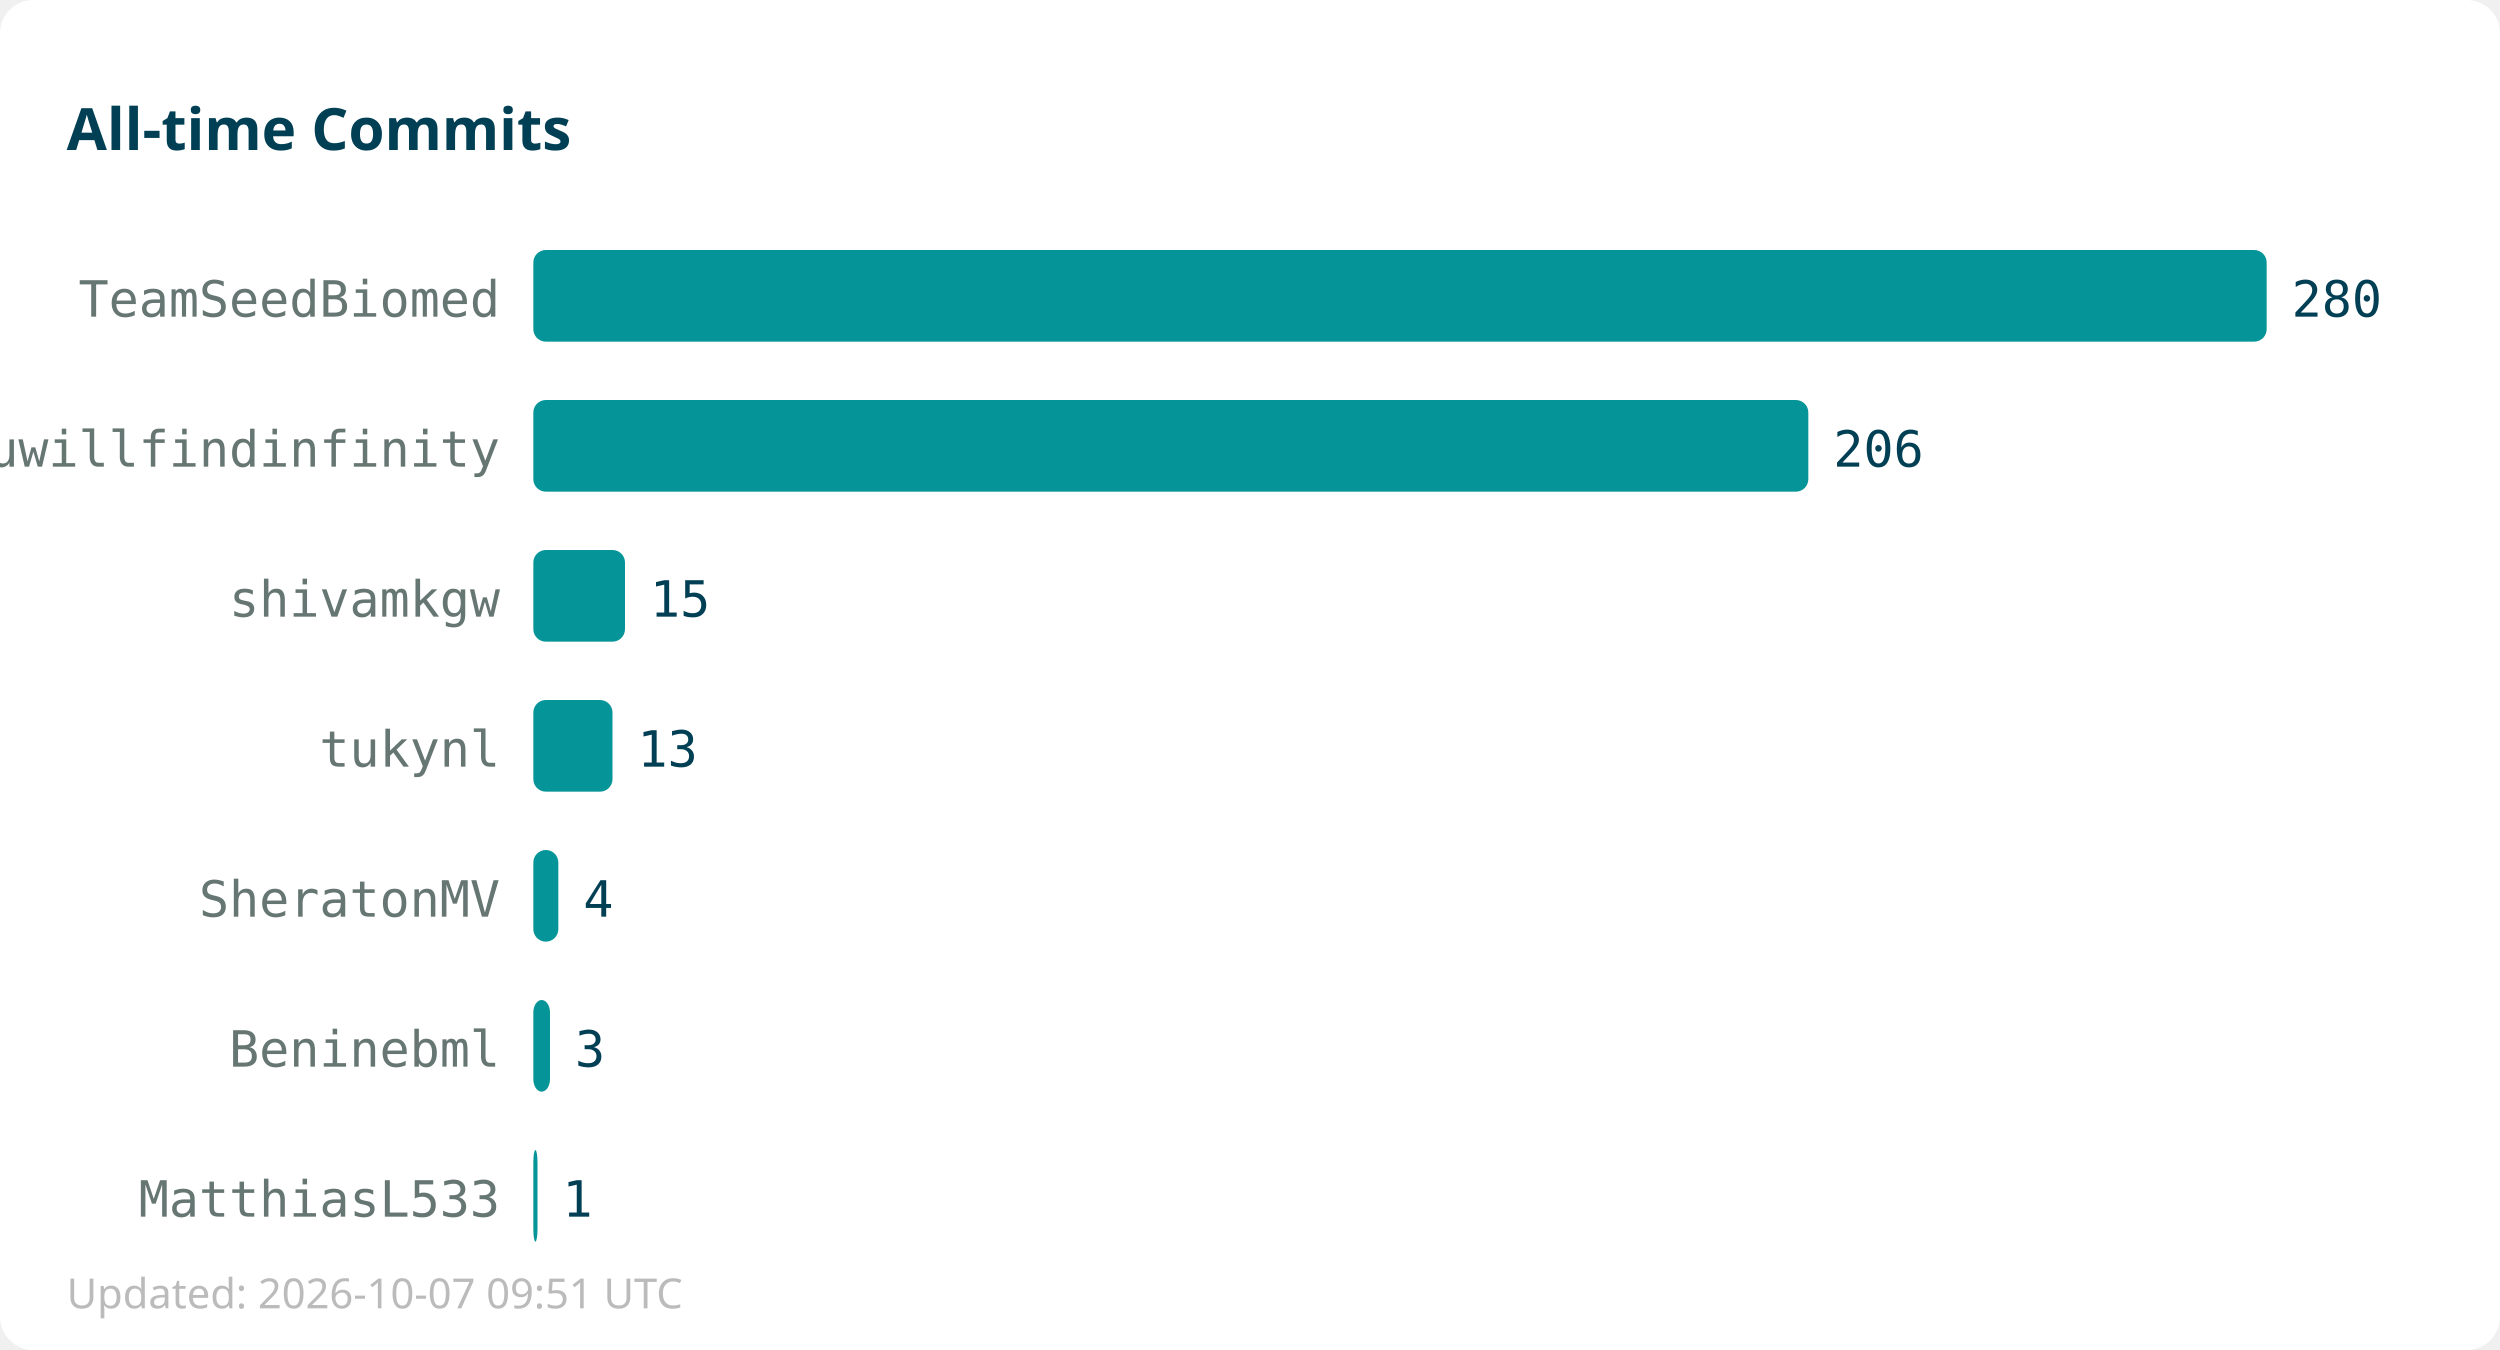
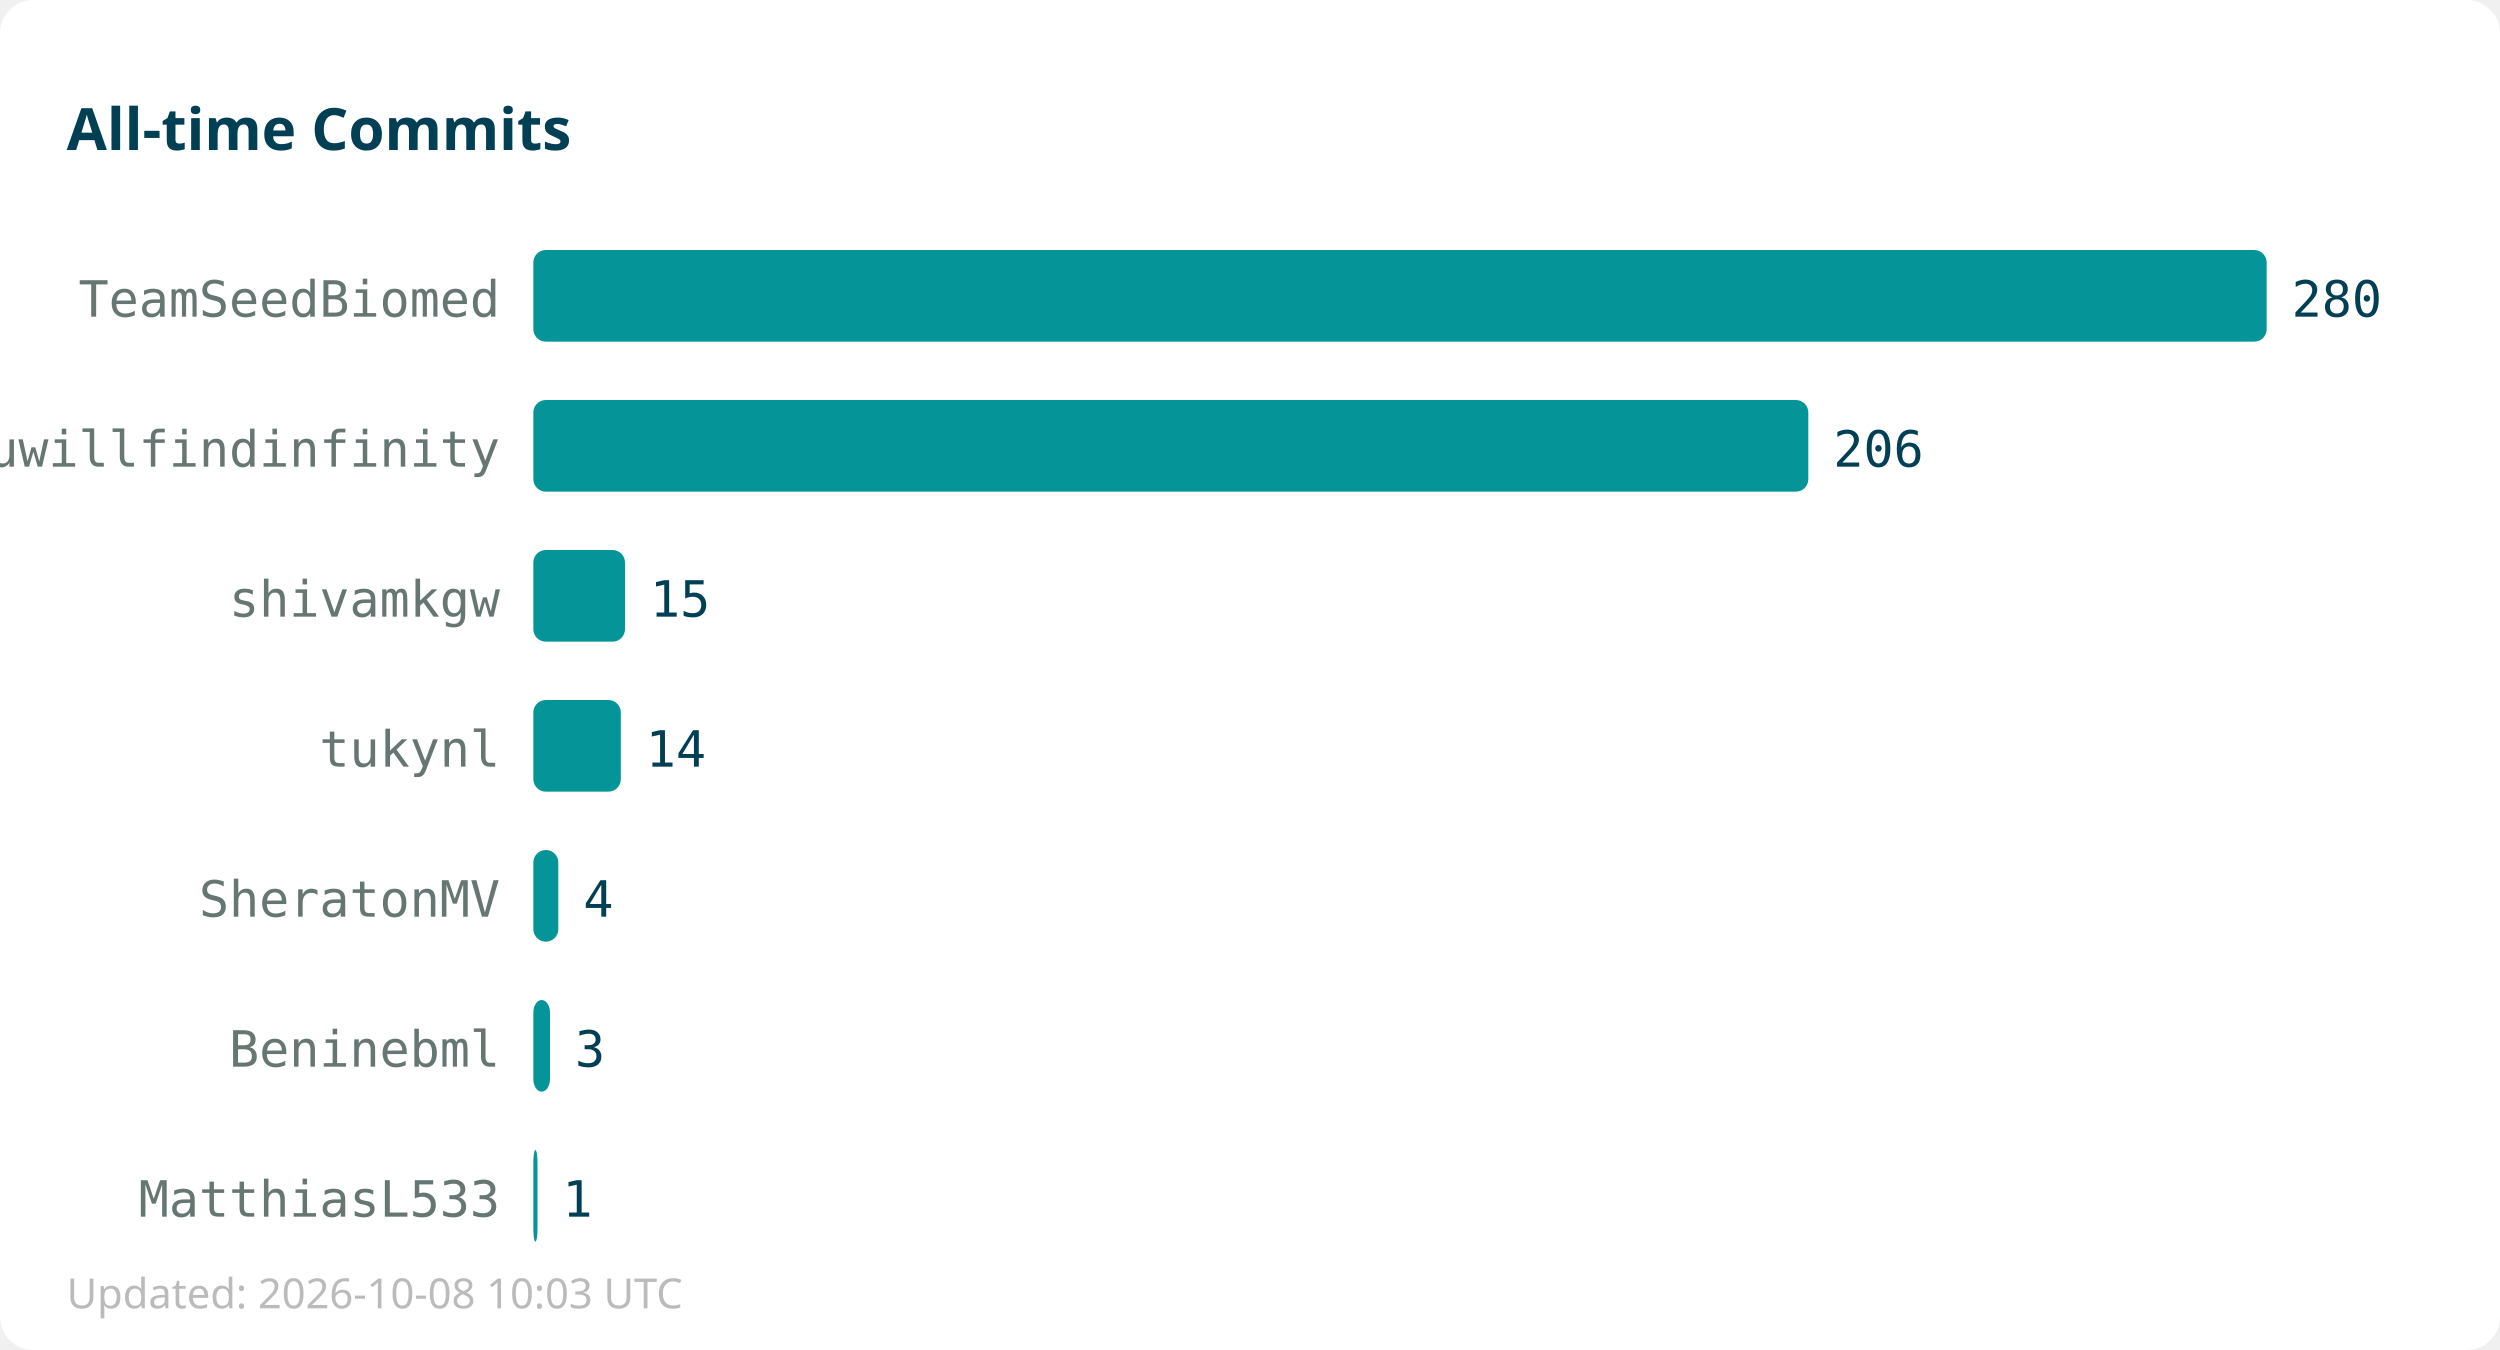
<svg xmlns="http://www.w3.org/2000/svg" width="600" height="324">
  <rect width="600" height="324" fill="#ffffff" rx="8" />
  <text x="16" y="36" font-family="sans-serif" font-size="14" font-weight="bold" fill="#013f54">All-time Commits</text>
  <text x="120" y="76" text-anchor="end" font-family="monospace" font-size="12" fill="#667672">TeamSeedBiomed</text>
  <rect x="128" y="60" width="416" height="22" fill="#059598" rx="3" />
  <text x="550" y="76" font-family="monospace" font-size="12" fill="#013f54">280</text>
  <text x="120" y="112" text-anchor="end" font-family="monospace" font-size="12" fill="#667672">youwillfindinfinity</text>
  <rect x="128" y="96" width="306" height="22" fill="#059598" rx="3" />
  <text x="440" y="112" font-family="monospace" font-size="12" fill="#013f54">206</text>
  <text x="120" y="148" text-anchor="end" font-family="monospace" font-size="12" fill="#667672">shivamkgw</text>
  <rect x="128" y="132" width="22" height="22" fill="#059598" rx="3" />
  <text x="156" y="148" font-family="monospace" font-size="12" fill="#013f54">15</text>
  <text x="120" y="184" text-anchor="end" font-family="monospace" font-size="12" fill="#667672">tukynl</text>
-   <rect x="128" y="168" width="19" height="22" fill="#059598" rx="3" />
-   <text x="153" y="184" font-family="monospace" font-size="12" fill="#013f54">13</text>
+   <rect x="128" y="168" width="21" height="22" fill="#059598" rx="3" />
+   <text x="155" y="184" font-family="monospace" font-size="12" fill="#013f54">14</text>
  <text x="120" y="220" text-anchor="end" font-family="monospace" font-size="12" fill="#667672">SheratonMV</text>
  <rect x="128" y="204" width="6" height="22" fill="#059598" rx="3" />
  <text x="140" y="220" font-family="monospace" font-size="12" fill="#013f54">4</text>
  <text x="120" y="256" text-anchor="end" font-family="monospace" font-size="12" fill="#667672">Beninebml</text>
  <rect x="128" y="240" width="4" height="22" fill="#059598" rx="3" />
  <text x="138" y="256" font-family="monospace" font-size="12" fill="#013f54">3</text>
  <text x="120" y="292" text-anchor="end" font-family="monospace" font-size="12" fill="#667672">MatthiasL533</text>
  <rect x="128" y="276" width="1" height="22" fill="#059598" rx="3" />
  <text x="135" y="292" font-family="monospace" font-size="12" fill="#013f54">1</text>
-   <text x="16" y="314" font-family="sans-serif" font-size="10" fill="#bbbbbb">Updated: 2026-10-07 09:51 UTC</text>
+   <text x="16" y="314" font-family="sans-serif" font-size="10" fill="#bbbbbb">Updated: 2026-10-08 10:03 UTC</text>
</svg>
